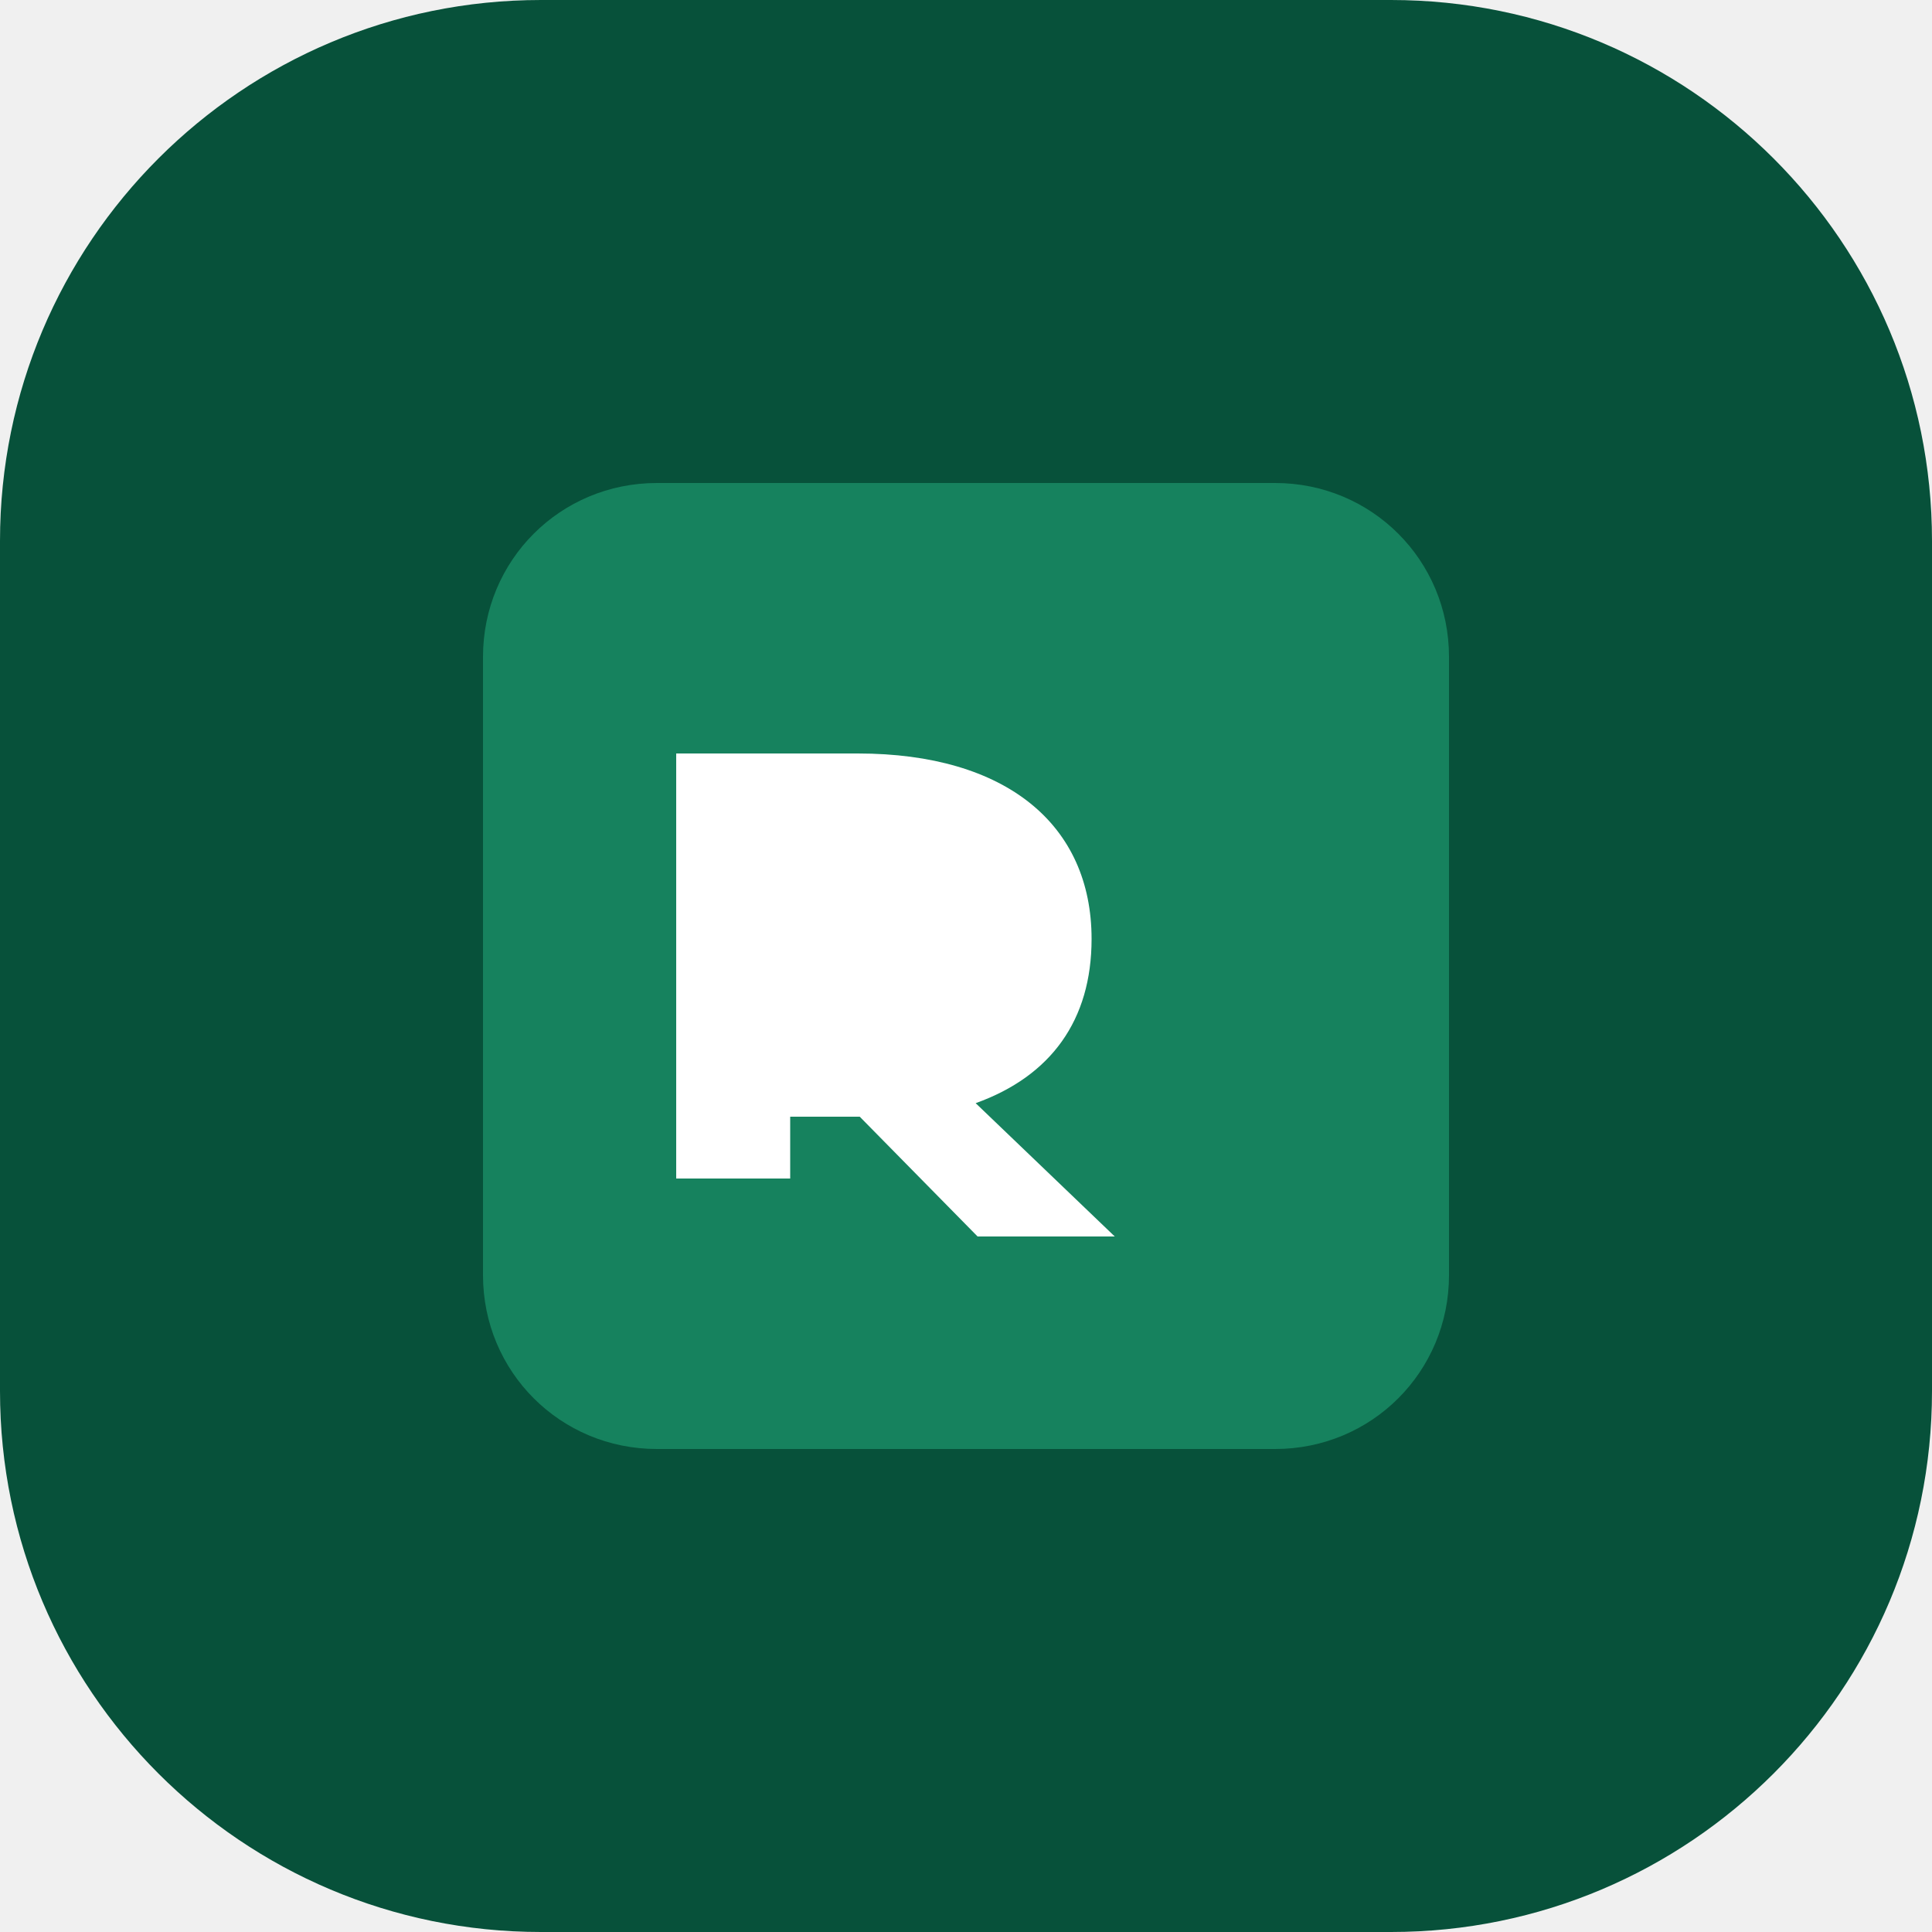
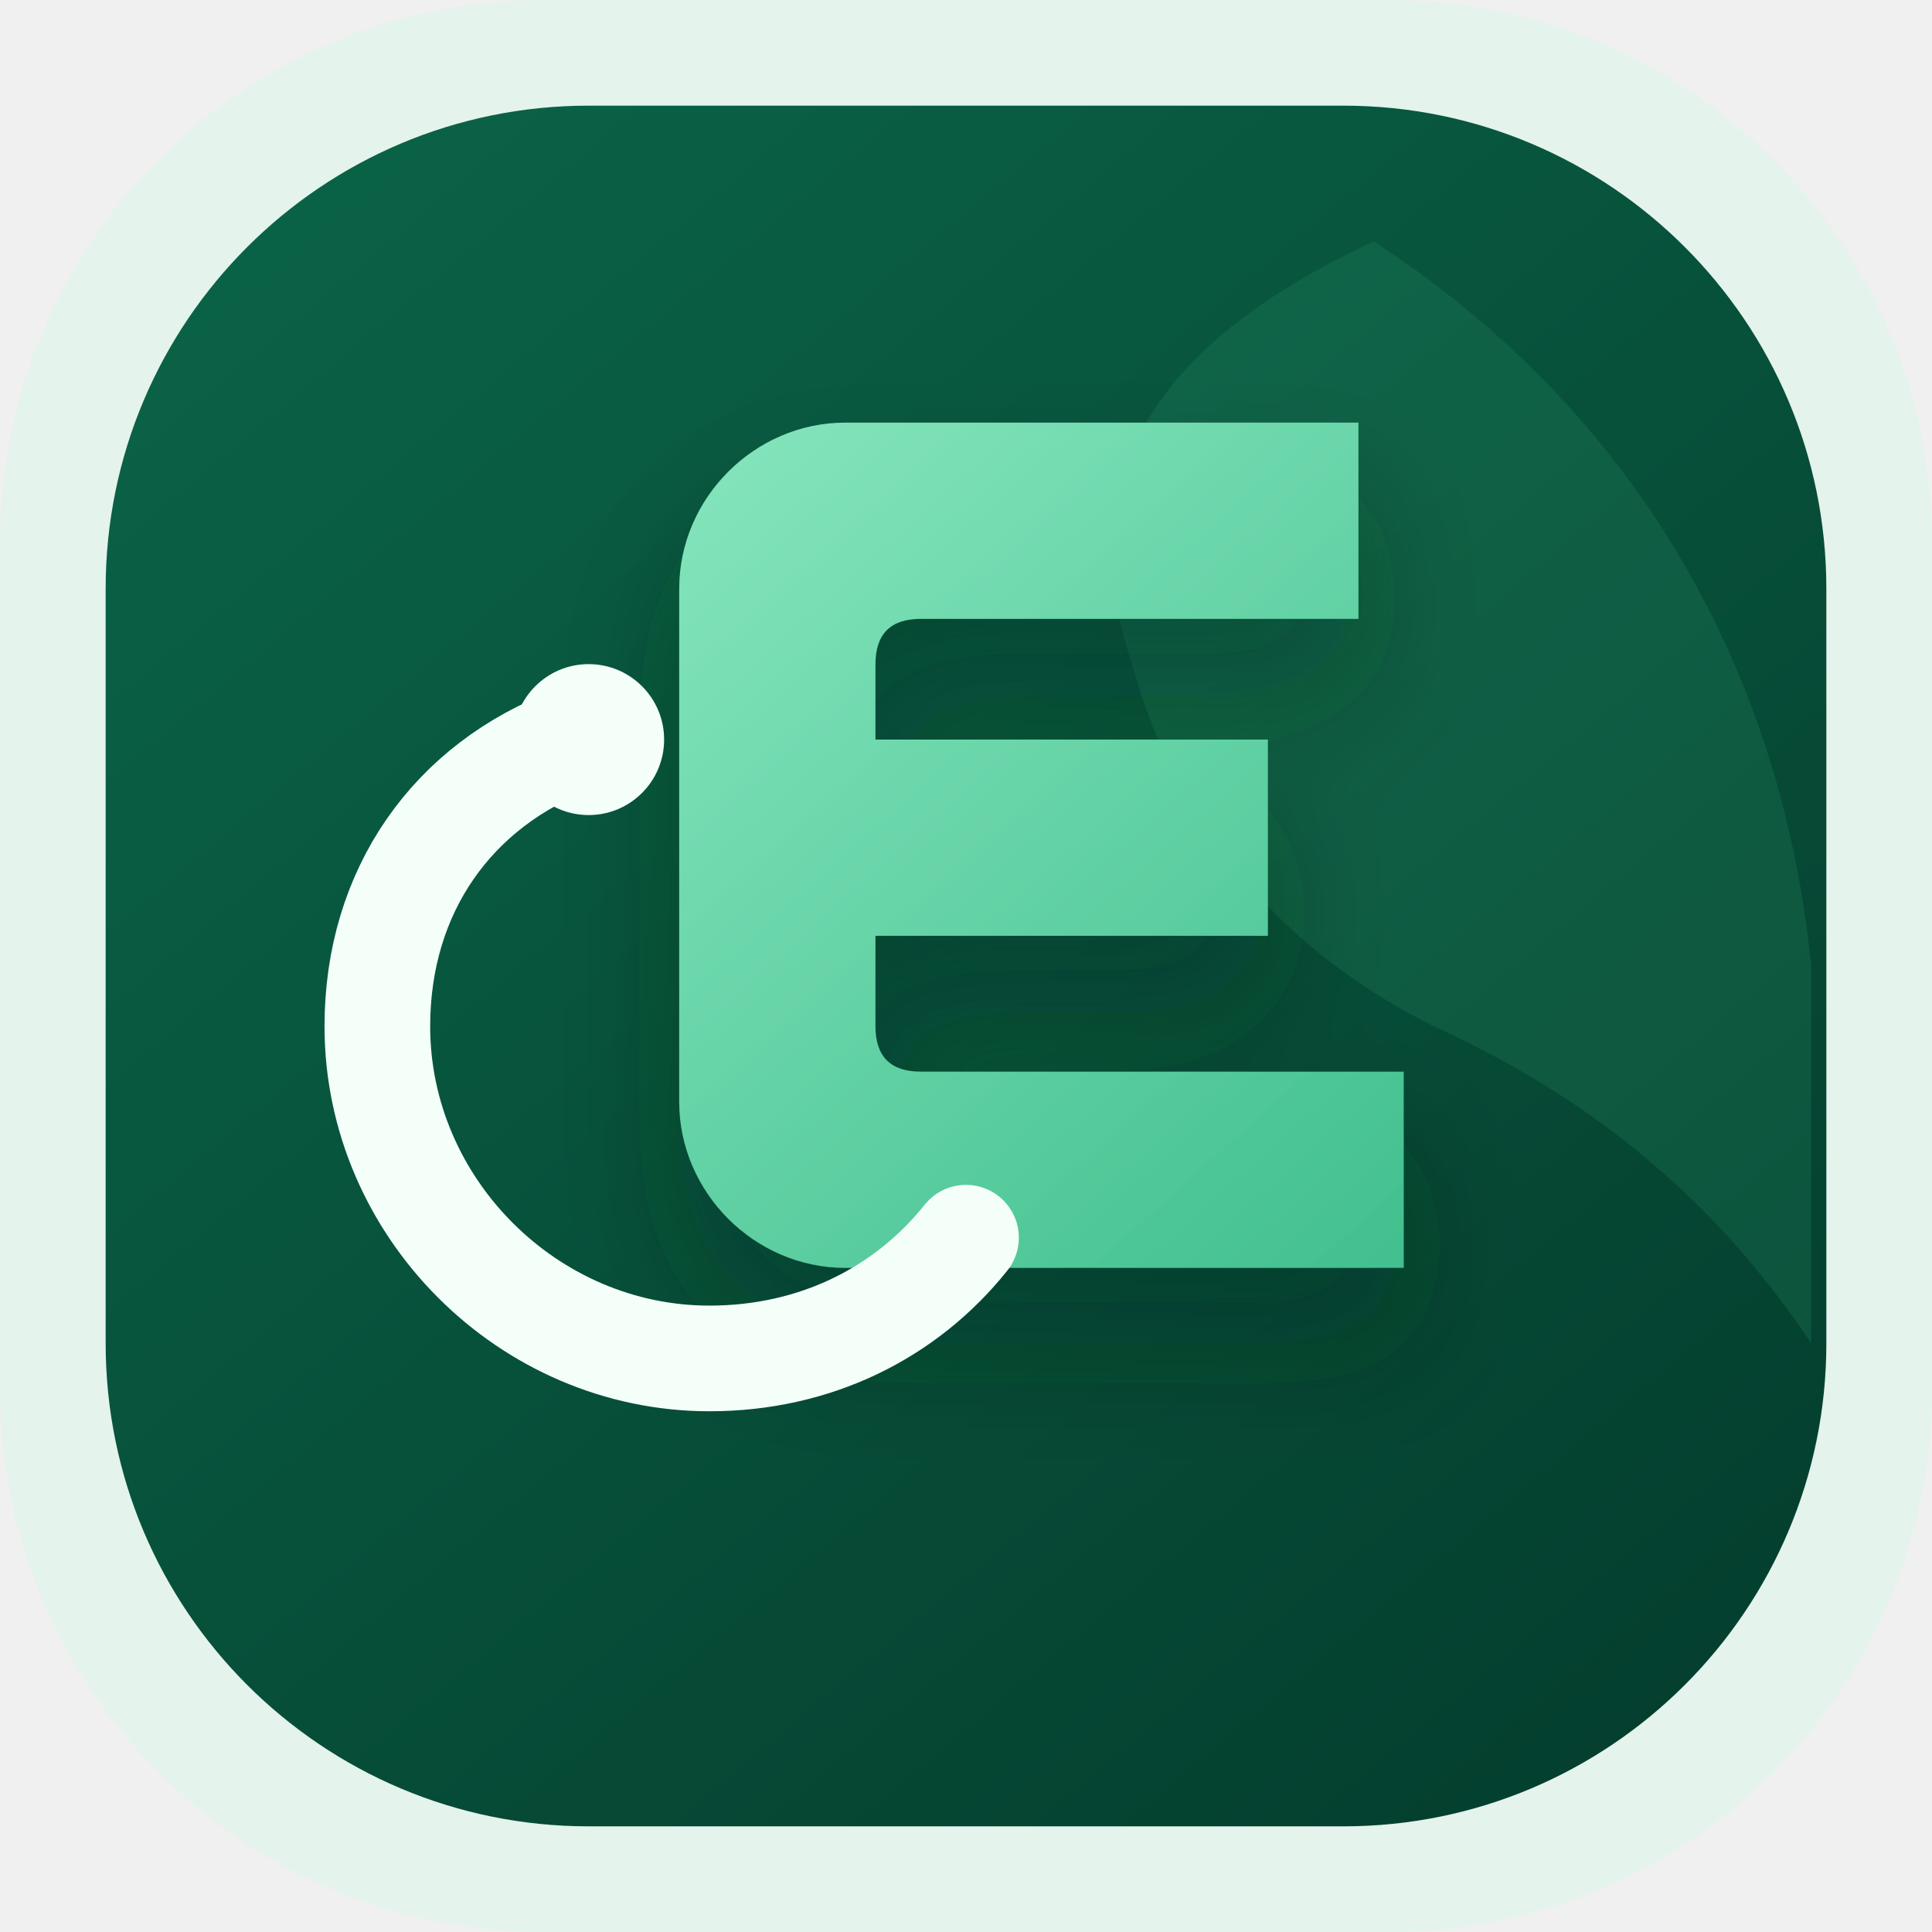
- <svg xmlns="http://www.w3.org/2000/svg" viewBox="0 0 100 100">
-   <rect width="100" height="100" rx="28" fill="#07513A" />
-   <path d="M25 34c0-5 4-9 9-9h32c5 0 9 4 9 9v32c0 5-4 9-9 9H34c-5 0-9-4-9-9V34Z" fill="#16825E" />
-   <path d="M35 61V39h9.4c7.7 0 12.1 3.7 12.1 9.6 0 4.2-2.1 7.1-6 8.5l7.2 6.9h-7.1l-6.1-6.2h-3.6V61H35Zm5.9-15.7h3.3c4.1 0 6.3 1.2 6.3 4.4 0 3-2.1 4.2-6.3 4.2h-3.3v-8.6Z" fill="#fff" />
+ <svg xmlns="http://www.w3.org/2000/svg" viewBox="0 0 128 128" role="img" aria-labelledby="title desc">
+   <defs>
+     <linearGradient id="bg" x1="18" y1="10" x2="112" y2="122" gradientUnits="userSpaceOnUse">
+       <stop stop-color="#0a6347" />
+       <stop offset="1" stop-color="#043d2d" />
+     </linearGradient>
+     <linearGradient id="mark" x1="35" y1="30" x2="96" y2="98" gradientUnits="userSpaceOnUse">
+       <stop stop-color="#8be8c0" />
+       <stop offset="1" stop-color="#36b987" />
+     </linearGradient>
+     <filter id="shadow" x="-30%" y="-30%" width="160%" height="160%">
+       <feDropShadow dx="0" dy="5" stdDeviation="4" flood-color="#022b20" flood-opacity=".32" />
+     </filter>
+   </defs>
+   <rect width="128" height="128" rx="36" fill="#e4f3ec" />
+   <rect x="7" y="7" width="114" height="114" rx="32" fill="url(#bg)" />
+   <path d="M91 16c17 11 27 28 29 48v25c-6-9-14-16-25-21-10-5-17-13-20-24-4-12 1-21 16-28Z" fill="#2b9c70" opacity=".2" />
+   <path d="M45 39c0-6 5-11 11-11h34v13H61c-2 0-3 1-3 3v5h26v13H58v6c0 2 1 3 3 3h32v13H56c-6 0-11-5-11-11V39Z" fill="url(#mark)" filter="url(#shadow)" />
+   <path d="M38 49c-8 3-13 10-13 19 0 12 10 22 22 22 7 0 13-3 17-8" fill="none" stroke="#f4fff9" stroke-linecap="round" stroke-width="7" />
+   <circle cx="39" cy="49" r="5" fill="#f4fff9" />
</svg>
